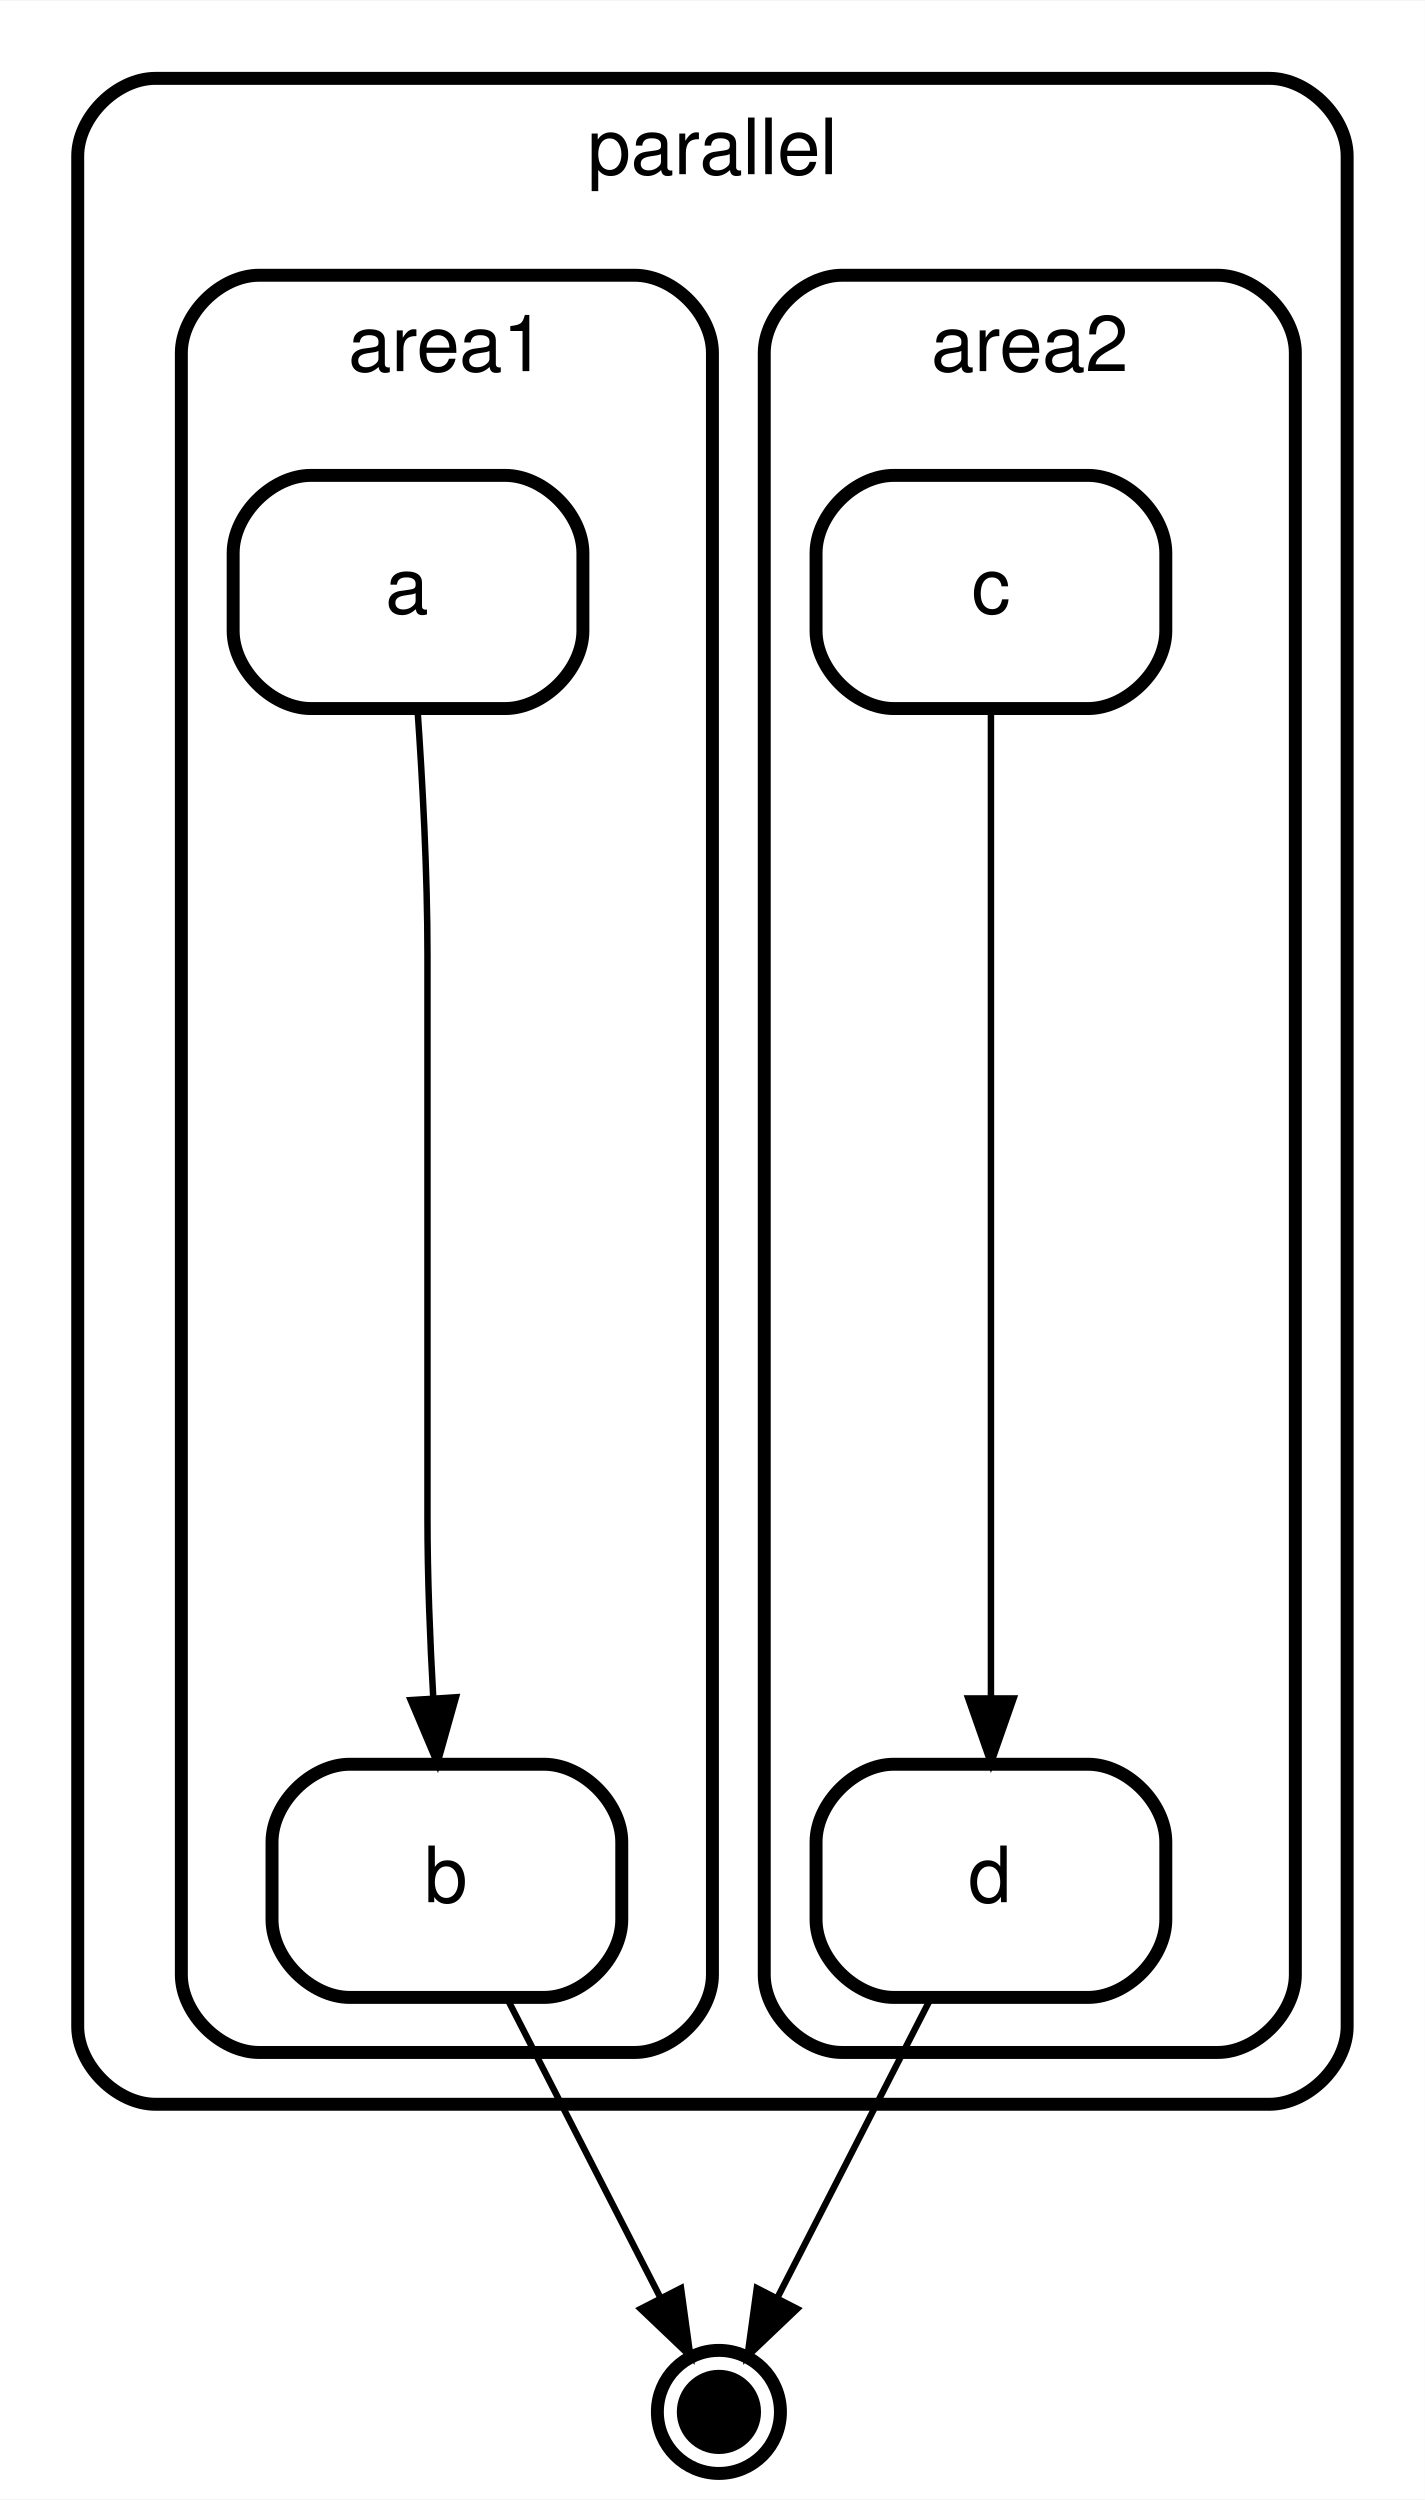
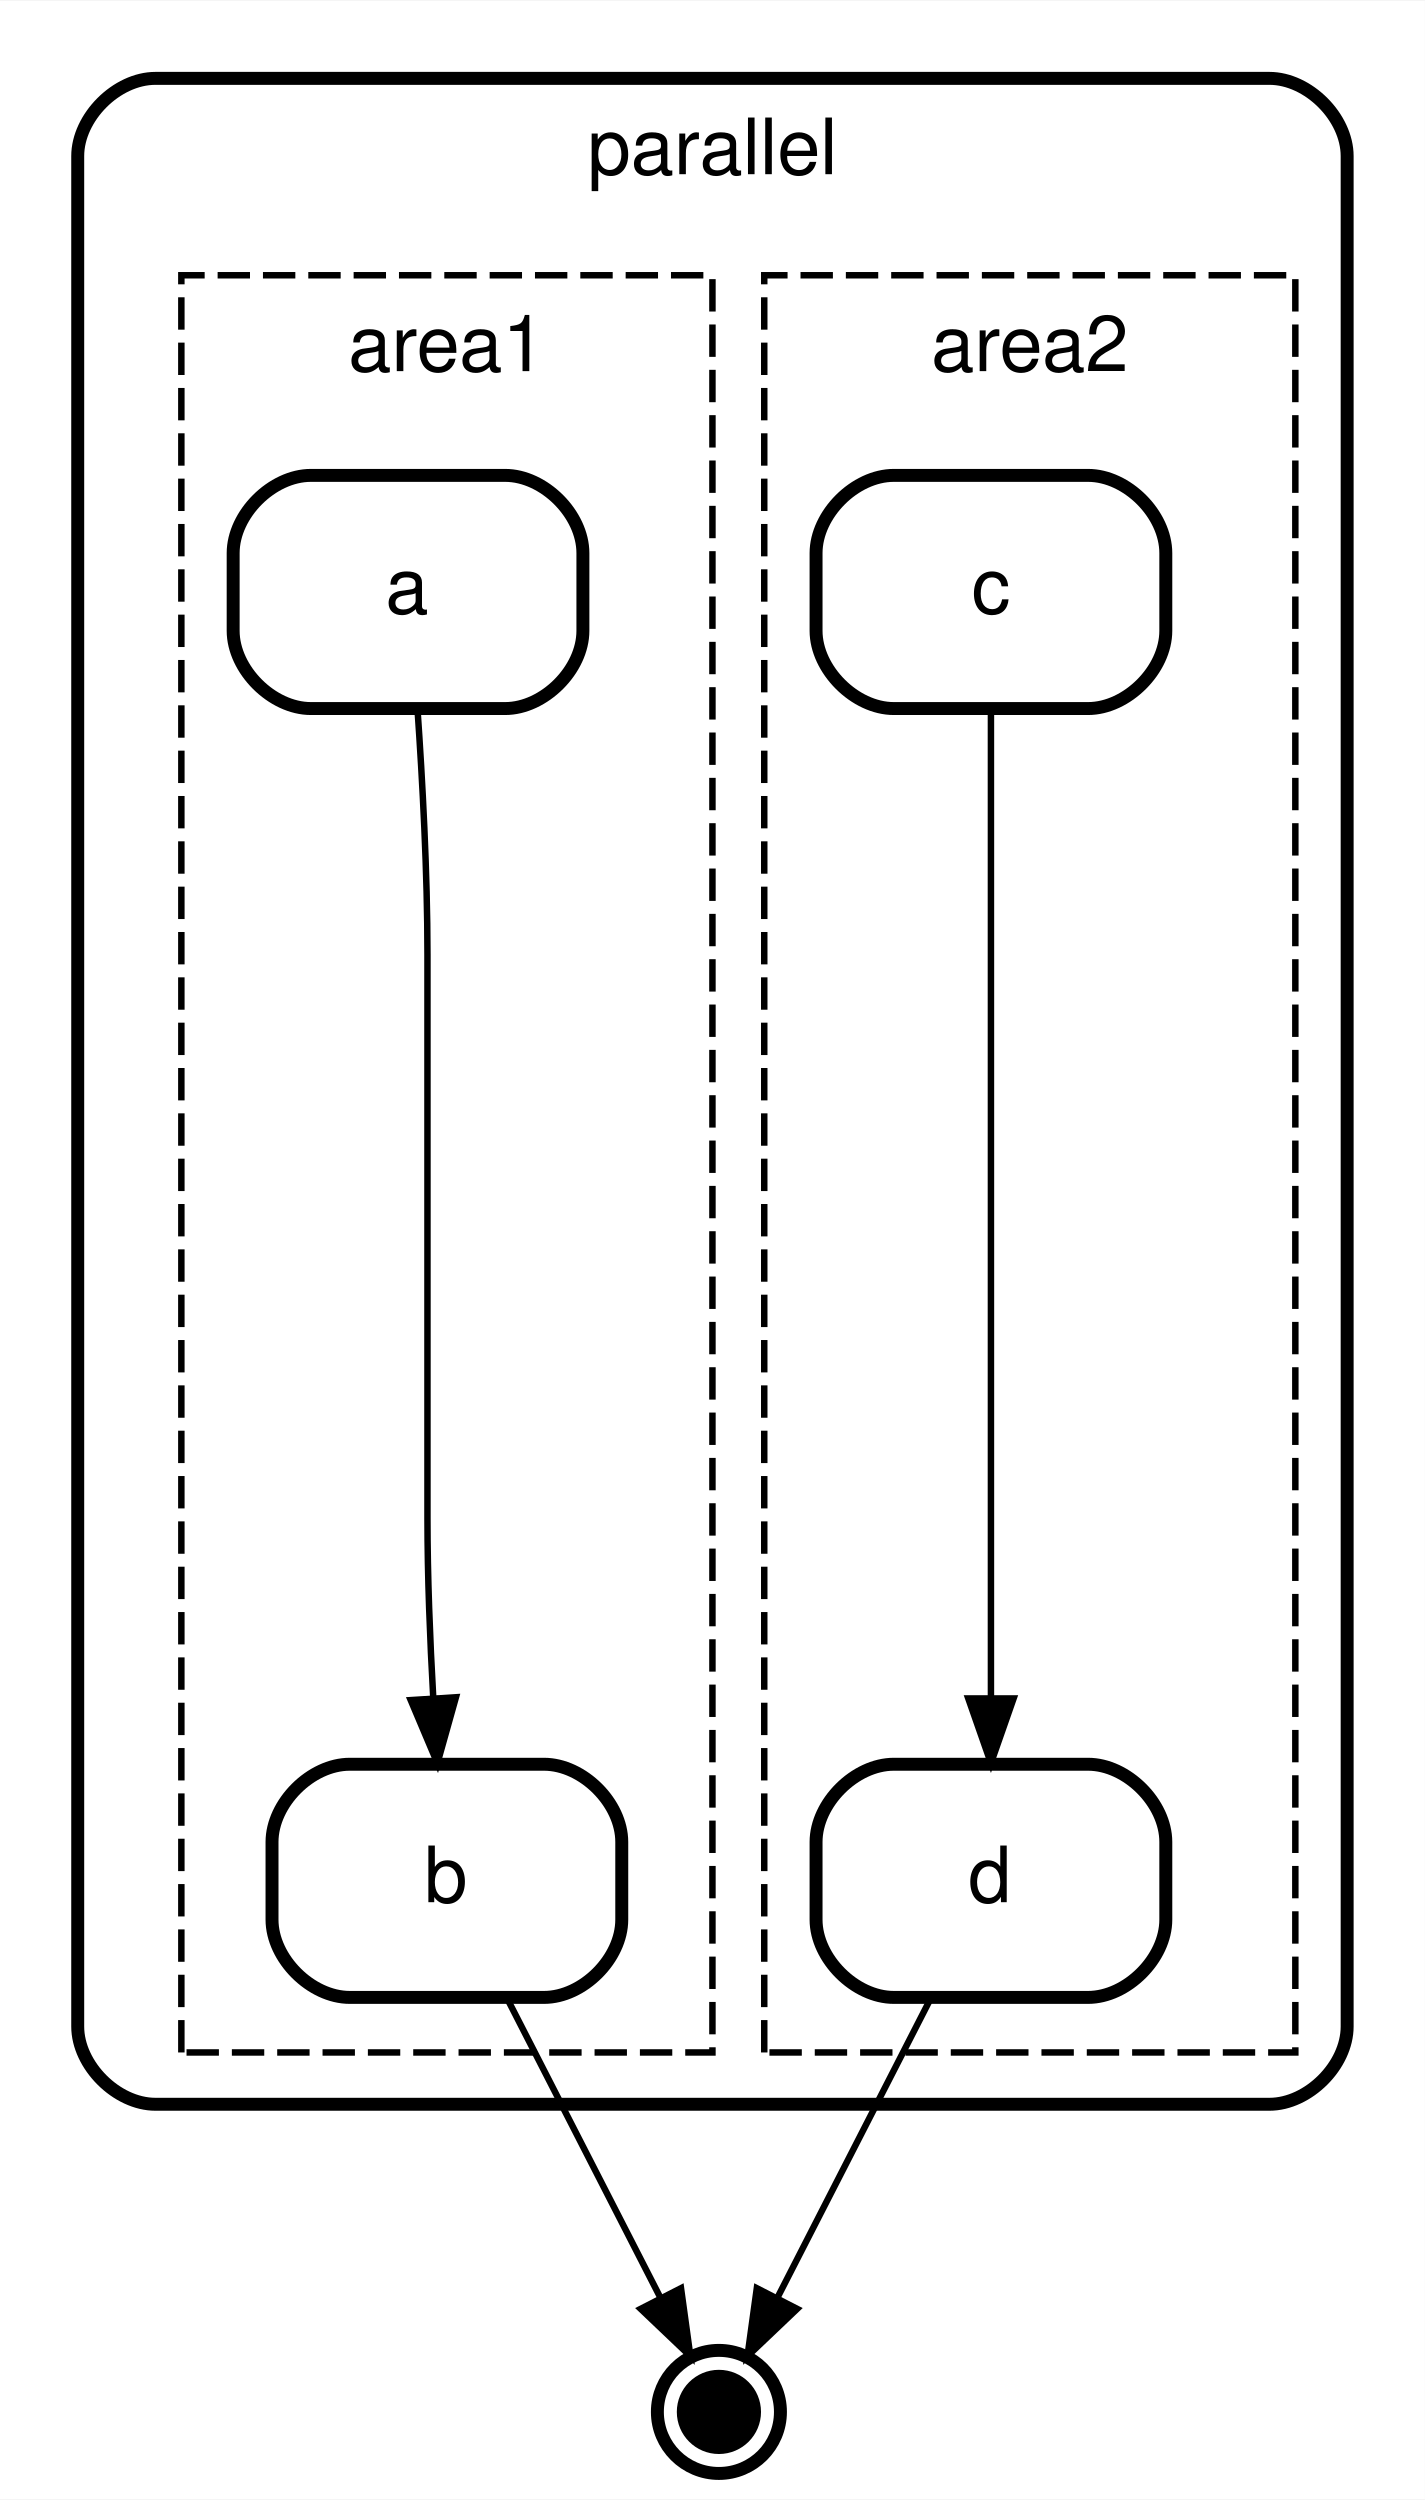
<svg xmlns="http://www.w3.org/2000/svg" width="220pt" height="386pt" viewBox="0.00 0.00 220.00 385.80">
  <g id="graph0" class="graph" transform="scale(1 1) rotate(0) translate(4 381.8)">
    <polygon fill="#ffffff" stroke="transparent" points="-4,4 -4,-381.8 216,-381.8 216,4 -4,4" />
    <g id="clust1" class="cluster">
      <path fill="none" stroke="#000000" stroke-width="2" d="M20,-57C20,-57 192,-57 192,-57 198,-57 204,-63 204,-69 204,-69 204,-357.8 204,-357.8 204,-363.8 198,-369.8 192,-369.8 192,-369.8 20,-369.8 20,-369.8 14,-369.8 8,-363.8 8,-357.8 8,-357.8 8,-69 8,-69 8,-63 14,-57 20,-57" />
      <text text-anchor="middle" x="106" y="-355" font-family="Helvetica,sans-Serif" font-size="12.00" fill="#000000">parallel</text>
    </g>
    <g id="clust2" class="cluster">
-       <path fill="none" stroke="#000000" stroke-width="2" d="M36,-65C36,-65 94,-65 94,-65 100,-65 106,-71 106,-77 106,-77 106,-327.4 106,-327.4 106,-333.4 100,-339.4 94,-339.4 94,-339.4 36,-339.4 36,-339.4 30,-339.4 24,-333.4 24,-327.4 24,-327.4 24,-77 24,-77 24,-71 30,-65 36,-65" />
+       <polygon fill="none" stroke="#000000" stroke-dasharray="5,2" points="24,-65 24,-339.4 106,-339.4 106,-65 24,-65" />
      <text text-anchor="middle" x="65" y="-324.6" font-family="Helvetica,sans-Serif" font-size="12.00" fill="#000000">area1</text>
    </g>
    <g id="clust3" class="cluster">
-       <path fill="none" stroke="#000000" stroke-width="2" d="M126,-65C126,-65 184,-65 184,-65 190,-65 196,-71 196,-77 196,-77 196,-327.4 196,-327.4 196,-333.4 190,-339.4 184,-339.4 184,-339.4 126,-339.4 126,-339.4 120,-339.4 114,-333.4 114,-327.4 114,-327.4 114,-77 114,-77 114,-71 120,-65 126,-65" />
+       <polygon fill="none" stroke="#000000" stroke-dasharray="5,2" points="114,-65 114,-339.4 196,-339.4 196,-65 114,-65" />
      <text text-anchor="middle" x="155" y="-324.6" font-family="Helvetica,sans-Serif" font-size="12.00" fill="#000000">area2</text>
    </g>
    <g id="node1" class="node">
      <ellipse fill="#000000" stroke="#000000" stroke-width="2" cx="107" cy="-9.5" rx="5.5" ry="5.5" />
      <ellipse fill="none" stroke="#000000" stroke-width="2" cx="107" cy="-9.5" rx="9.5" ry="9.5" />
    </g>
    <g id="node4" class="node">
      <path fill="#ffffff" stroke="#000000" stroke-width="2" d="M44,-272.5C44,-272.5 74,-272.5 74,-272.5 80,-272.5 86,-278.5 86,-284.5 86,-284.5 86,-296.5 86,-296.5 86,-302.5 80,-308.5 74,-308.5 74,-308.5 44,-308.5 44,-308.5 38,-308.5 32,-302.5 32,-296.5 32,-296.5 32,-284.5 32,-284.5 32,-278.5 38,-272.5 44,-272.5" />
      <text text-anchor="middle" x="58.835" y="-287.2" font-family="Helvetica,sans-Serif" font-size="12.00" fill="#000000">a</text>
    </g>
    <g id="node5" class="node">
      <path fill="#ffffff" stroke="#000000" stroke-width="2" d="M50,-73.5C50,-73.5 80,-73.5 80,-73.5 86,-73.5 92,-79.5 92,-85.5 92,-85.5 92,-97.5 92,-97.5 92,-103.5 86,-109.5 80,-109.5 80,-109.5 50,-109.5 50,-109.5 44,-109.5 38,-103.5 38,-97.5 38,-97.5 38,-85.5 38,-85.5 38,-79.5 44,-73.5 50,-73.5" />
      <text text-anchor="middle" x="64.835" y="-88.2" font-family="Helvetica,sans-Serif" font-size="12.00" fill="#000000">b</text>
    </g>
    <g id="edge3" class="edge">
      <path fill="none" stroke="#000000" d="M60.465,-272.355C61.226,-261.4 62,-247.157 62,-234.5 62,-234.5 62,-234.5 62,-147.5 62,-138.502 62.391,-128.702 62.891,-119.852" />
      <polygon fill="#000000" stroke="#000000" points="66.398,-119.846 63.535,-109.645 59.412,-119.405 66.398,-119.846" />
      <text text-anchor="middle" x="63.389" y="-188" font-family="Helvetica,sans-Serif" font-size="10.00" fill="#000000"> </text>
    </g>
    <g id="edge1" class="edge">
      <path fill="none" stroke="#000000" d="M74.321,-73.302C81.331,-59.615 90.887,-40.959 97.854,-27.357" />
      <polygon fill="#000000" stroke="#000000" points="101.148,-28.602 102.592,-18.106 94.918,-25.411 101.148,-28.602" />
      <text text-anchor="middle" x="93.389" y="-40" font-family="Helvetica,sans-Serif" font-size="10.00" fill="#000000"> </text>
    </g>
    <g id="node7" class="node">
      <path fill="#ffffff" stroke="#000000" stroke-width="2" d="M134,-272.5C134,-272.5 164,-272.5 164,-272.5 170,-272.5 176,-278.5 176,-284.5 176,-284.5 176,-296.5 176,-296.5 176,-302.5 170,-308.5 164,-308.5 164,-308.5 134,-308.5 134,-308.5 128,-308.5 122,-302.5 122,-296.5 122,-296.5 122,-284.5 122,-284.5 122,-278.5 128,-272.5 134,-272.5" />
      <text text-anchor="middle" x="149" y="-287.2" font-family="Helvetica,sans-Serif" font-size="12.00" fill="#000000">c</text>
    </g>
    <g id="node8" class="node">
      <path fill="#ffffff" stroke="#000000" stroke-width="2" d="M134,-73.5C134,-73.5 164,-73.5 164,-73.5 170,-73.5 176,-79.5 176,-85.5 176,-85.5 176,-97.5 176,-97.5 176,-103.5 170,-109.5 164,-109.5 164,-109.5 134,-109.5 134,-109.5 128,-109.5 122,-103.5 122,-97.5 122,-97.5 122,-85.5 122,-85.5 122,-79.5 128,-73.5 134,-73.5" />
      <text text-anchor="middle" x="148.835" y="-88.2" font-family="Helvetica,sans-Serif" font-size="12.00" fill="#000000">d</text>
    </g>
    <g id="edge4" class="edge">
      <path fill="none" stroke="#000000" d="M149,-272.341C149,-261.382 149,-247.139 149,-234.5 149,-234.5 149,-234.5 149,-147.5 149,-138.514 149,-128.718 149,-119.867" />
      <polygon fill="#000000" stroke="#000000" points="152.5,-119.659 149,-109.659 145.5,-119.659 152.5,-119.659" />
      <text text-anchor="middle" x="150.389" y="-188" font-family="Helvetica,sans-Serif" font-size="10.00" fill="#000000"> </text>
    </g>
    <g id="edge2" class="edge">
      <path fill="none" stroke="#000000" d="M139.679,-73.302C132.669,-59.615 123.113,-40.959 116.146,-27.357" />
      <polygon fill="#000000" stroke="#000000" points="119.082,-25.411 111.408,-18.106 112.852,-28.602 119.082,-25.411" />
      <text text-anchor="middle" x="127.389" y="-40" font-family="Helvetica,sans-Serif" font-size="10.00" fill="#000000"> </text>
    </g>
  </g>
</svg>
